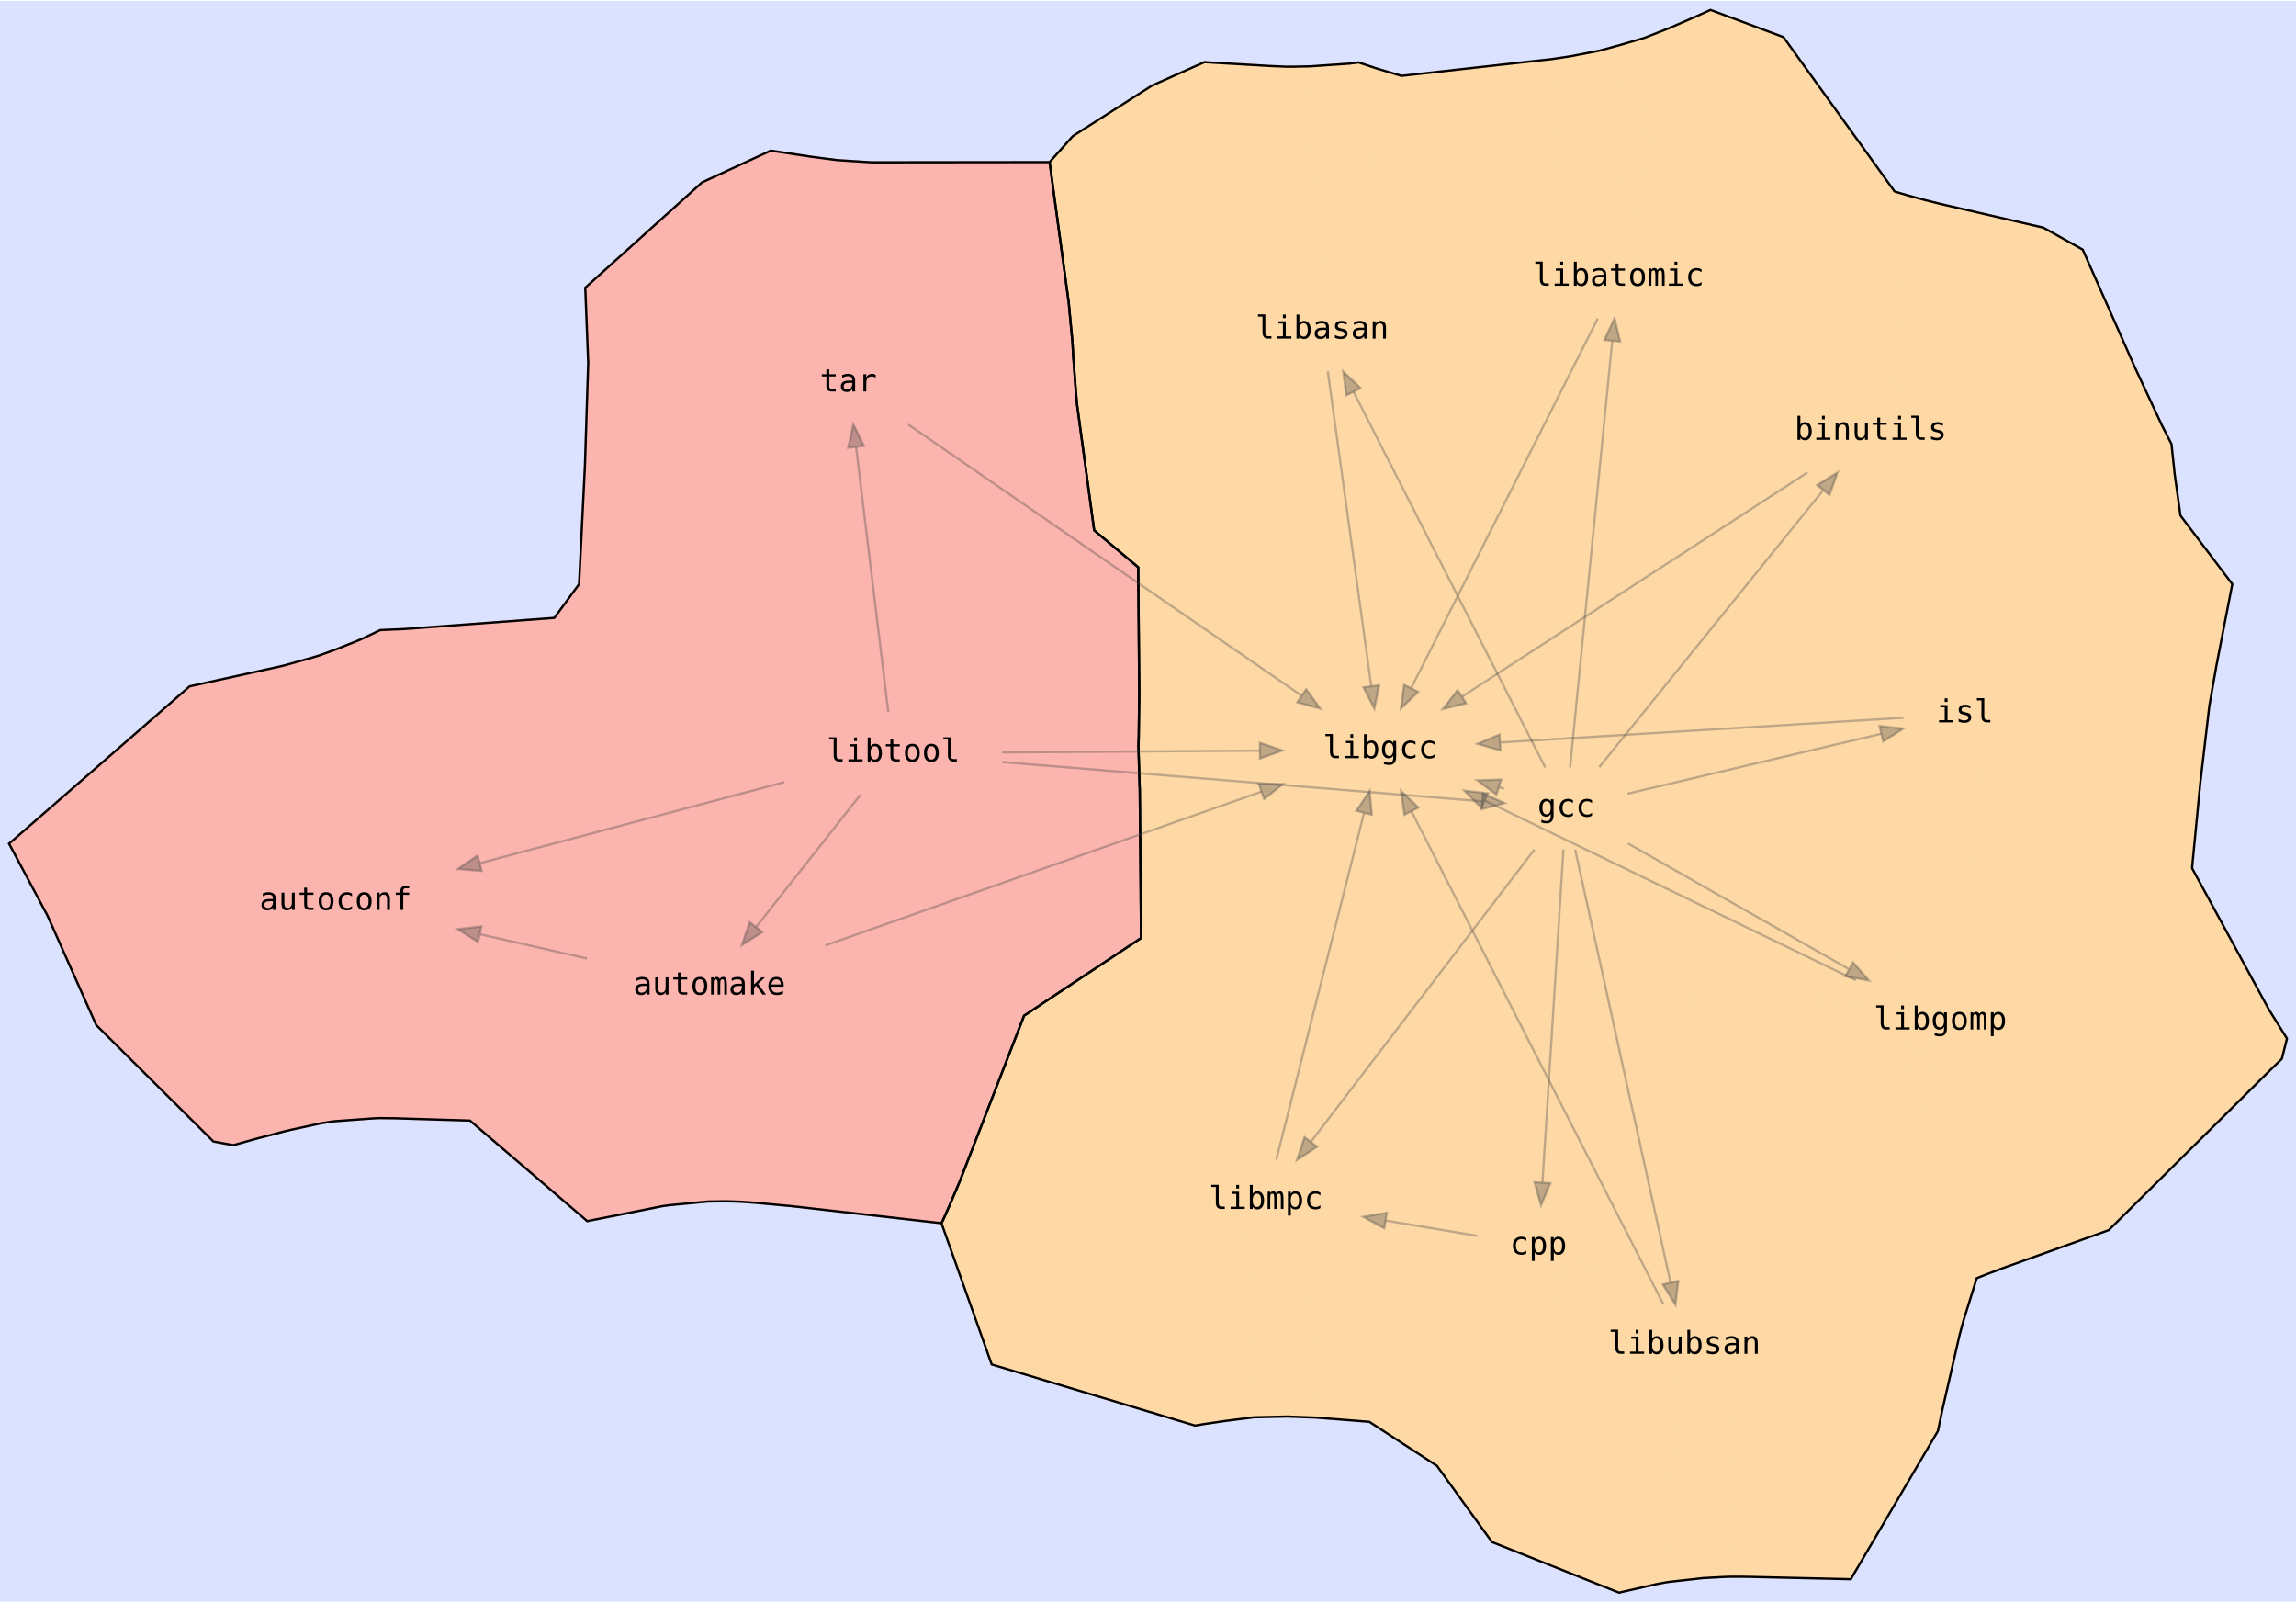
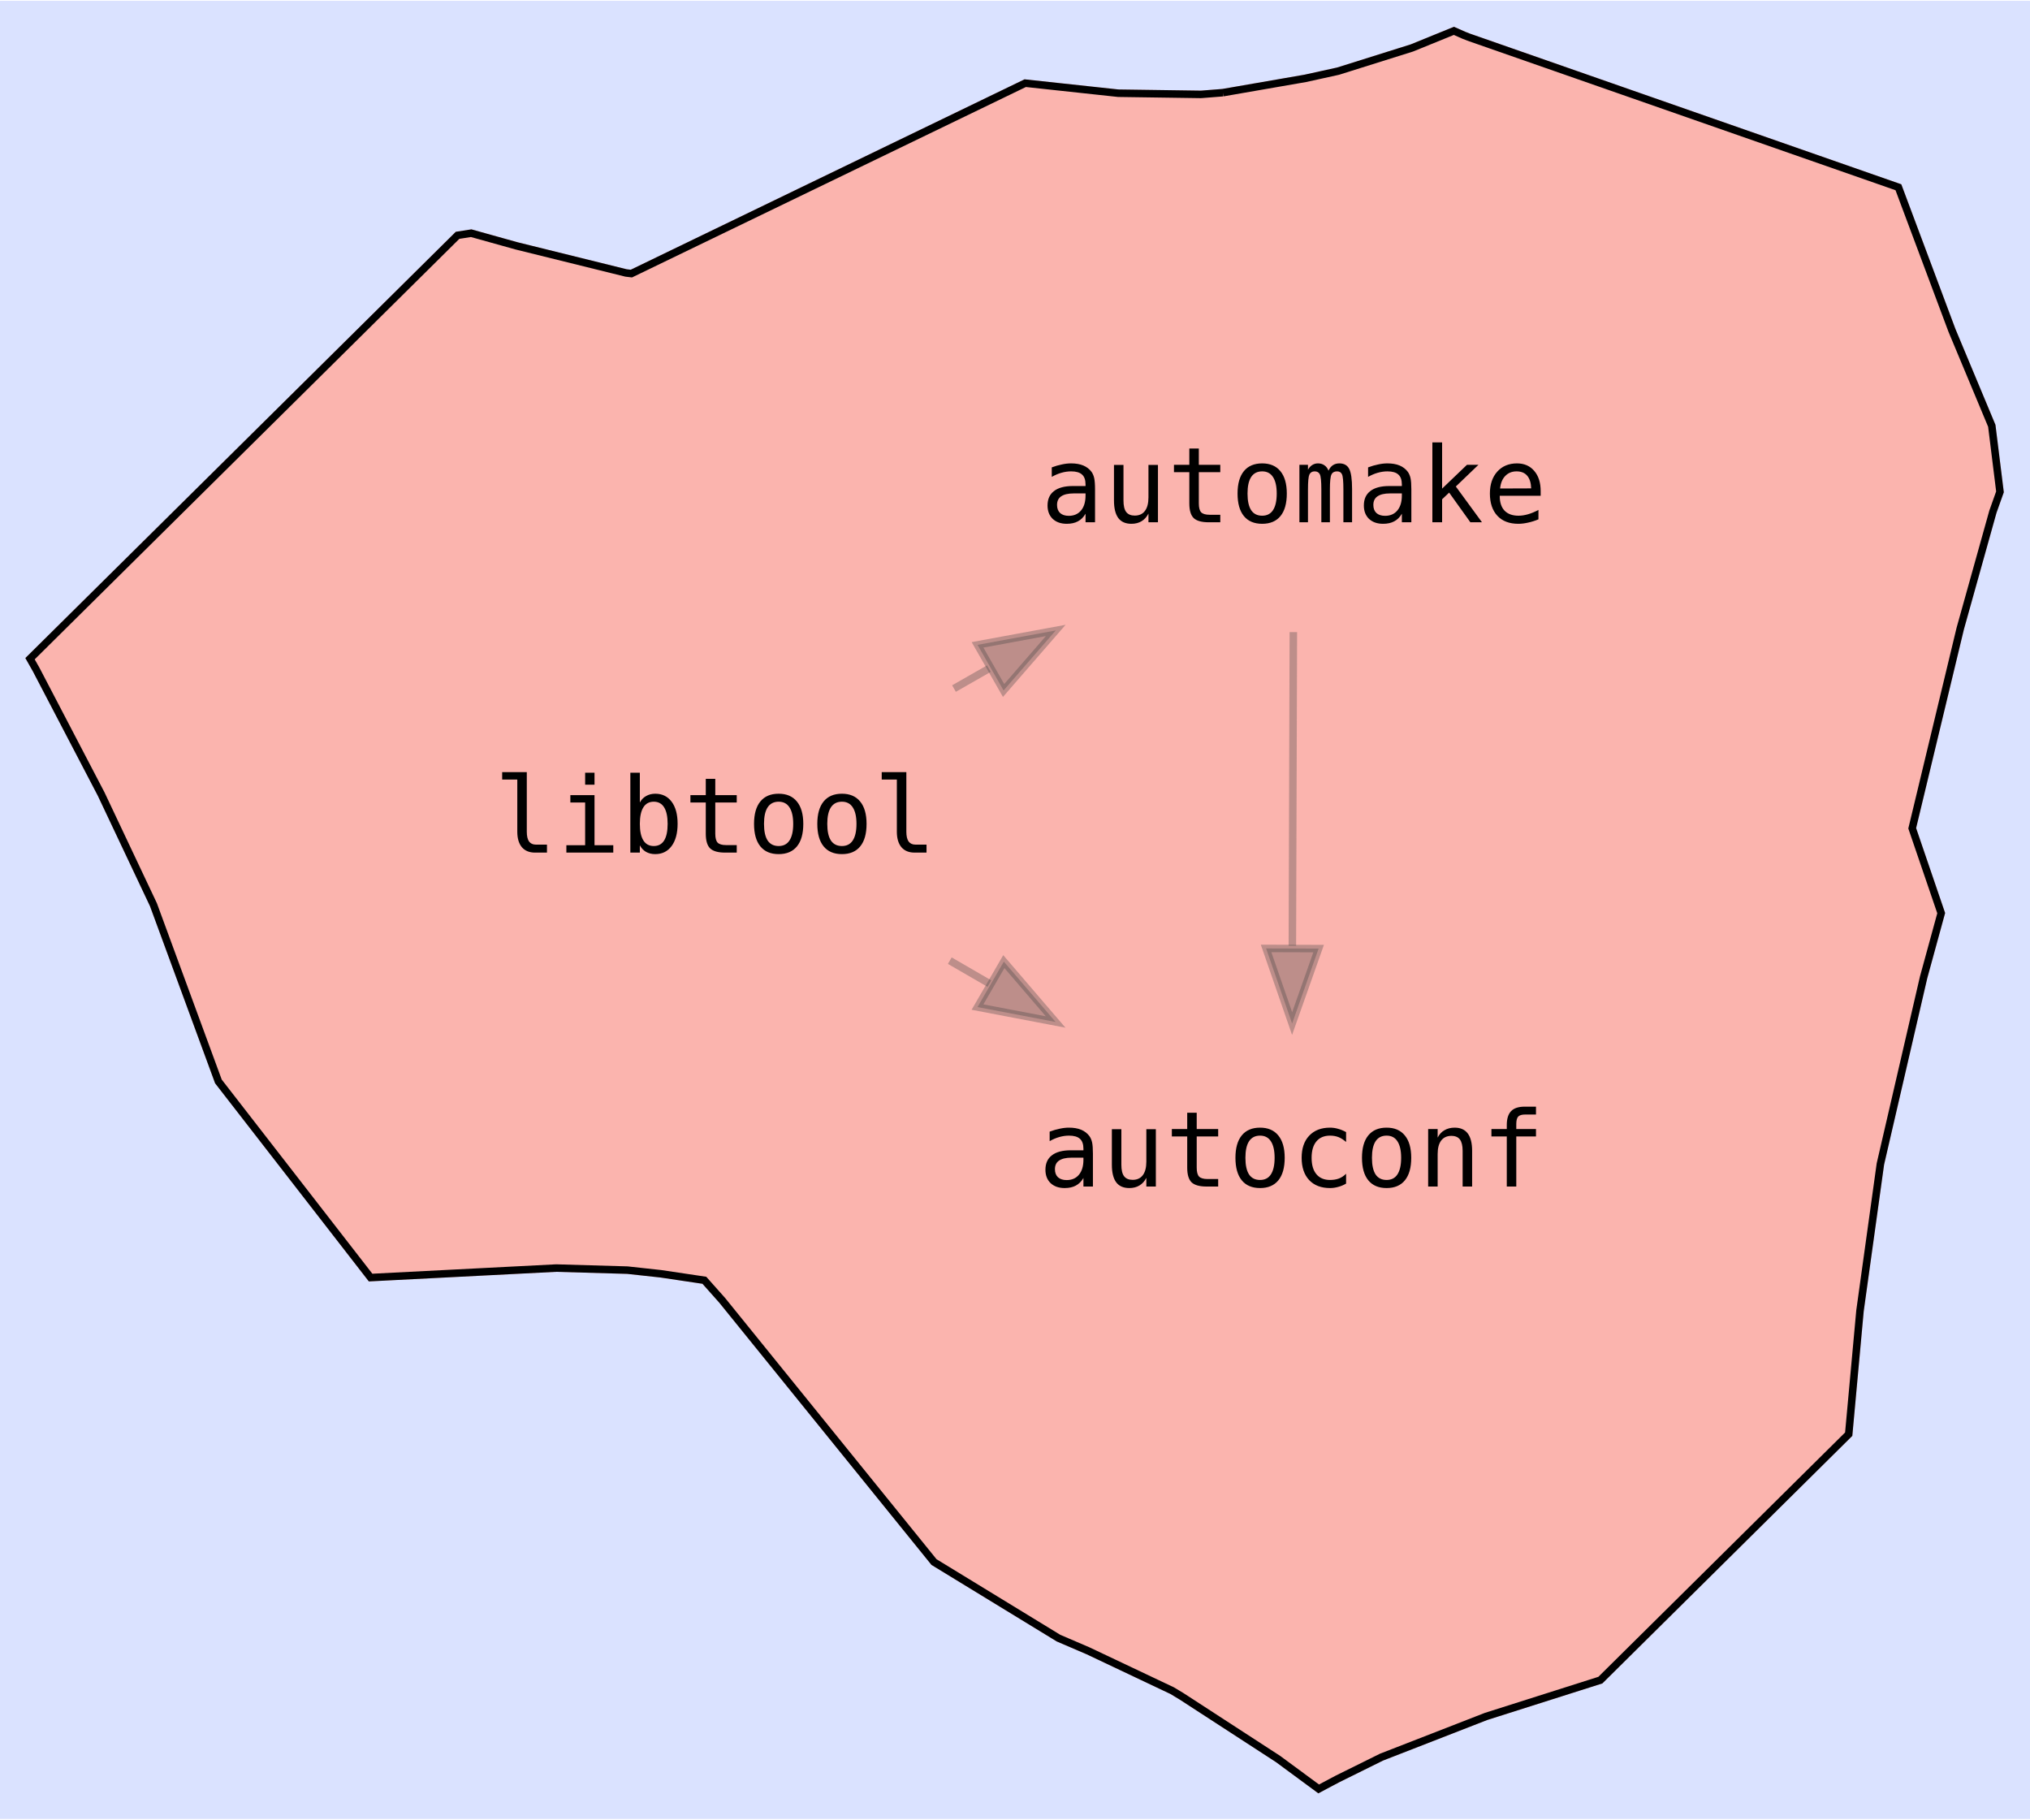
- <svg xmlns="http://www.w3.org/2000/svg" width="1016pt" height="709pt" viewBox="0.00 0.00 1016.45 708.54">
-   <g id="graph0" class="graph" transform="scale(1 1) rotate(0) translate(94.6371 613.113)">
-     <polygon fill="#dae2ff" stroke="transparent" points="-94.637,95.43 -94.637,-613.113 921.815,-613.113 921.815,95.43 -94.637,95.43" />
-     <polygon fill="#fbb4ae" stroke="#fbb4ae" points="-73.898,-208.793 -73.38,-207.733 -52.035,-159.804 -.153,-108.274 8.662,-106.659 19.439,-109.678 31.049,-112.697 34.22,-113.456 47.384,-116.334 53.095,-117.225 70.208,-118.48 73.031,-118.628 79.748,-118.564 113.412,-117.543 165.343,-73.028 198.643,-79.667 201.902,-80.112 218.792,-81.719 227.082,-81.814 233.215,-81.628 240.123,-81.129 255.66,-79.681 322.157,-72.112 323.335,-74.57 325.723,-79.958 330.235,-90.575 358.728,-163.96 410.511,-198.322 409.942,-264.138 409.895,-265.043 409.351,-283.147 409.371,-284.706 409.472,-286.548 409.728,-306.858 409.247,-362.442 389.753,-378.775 329.632,-366.211 315.443,-363.575 302.085,-362.354 302.434,-307.422 307.269,-282.702 308.531,-281.784 309.759,-280.386 308.776,-279.208 306.121,-277.154 306.121,-277.154 308.776,-279.208 309.759,-280.386 308.531,-281.784 307.269,-282.702 302.434,-307.422 302.085,-362.354 315.443,-363.575 329.632,-366.211 389.753,-378.775 382.2,-434.283 381.659,-440.017 288.001,-444.217 287.783,-442.546 287.394,-441.64 285.275,-440.292 285.275,-440.292 287.394,-441.64 287.783,-442.546 288.001,-444.217 381.659,-440.017 380.644,-453.811 380.496,-455.375 380.148,-462.004 378.485,-479.589 370.028,-541.747 291.899,-541.655 290.794,-541.677 276.023,-542.625 264.727,-544.086 269.429,-451.421 269.429,-451.421 264.727,-544.086 246.561,-546.827 216.183,-532.783 164.47,-486.16 165.771,-452.949 164.314,-407.336 161.72,-354.945 150.778,-340.032 83.983,-335.062 73.705,-334.63 65.529,-330.7 63.177,-329.712 54.078,-326.07 46.793,-323.447 48.182,-244.475 50.842,-218.594 53.366,-219.093 53.366,-219.093 50.842,-218.594 48.182,-244.475 46.793,-323.447 44.587,-322.741 31.496,-319.07 28.601,-318.375 -10.696,-309.72 -88.499,-241.93 -90.637,-240.126 -73.898,-208.793 -73.898,-208.793" />
-     <polygon fill="#fed9a6" stroke="#fed9a6" points="875.788,-229.264 909.797,-166.698 917.815,-153.831 915.538,-144.841 911.182,-140.651 838.892,-69.041 792.062,-52.238 784.554,-49.398 780.464,-47.772 774.512,-28.663 772.88,-22.636 765.24,10.539 763.3,19.842 724.705,85.461 678.394,84.385 671.805,84.359 671.018,9.127 671.018,9.127 671.805,84.359 668.108,84.487 659.295,84.963 644.405,86.629 644.846,77.948 647.604,-13.939 644.434,-15.835 642.027,-18.32 644.014,-20.231 647.402,-22.17 650.393,-22.742 650.393,-22.742 647.402,-22.17 644.014,-20.231 642.027,-18.32 640.529,-18.32 639.388,-18.092 637.538,-18.092 633.518,-59.404 632.629,-58.5 631.73,-57.685 629.396,-55.802 625.145,-51.91 623.061,-50.261 598.184,-55.226 595.664,-25.197 594.635,-24.247 594.044,-59.968 593.636,-60.483 593.819,-61.964 593.62,-63.571 593.346,-64.254 593.312,-64.291 591.618,-65.329 591.618,-65.329 593.312,-64.291 593.346,-64.254 593.62,-63.571 593.819,-61.964 593.636,-60.483 594.044,-59.968 594.635,-24.247 595.664,-25.197 598.184,-55.226 623.061,-50.261 625.145,-51.91 629.396,-55.802 631.73,-57.685 632.629,-58.5 633.518,-59.404 637.538,-18.092 636.992,-17.983 636.992,-17.983 637.538,-18.092 639.388,-18.092 640.529,-18.32 642.027,-18.32 644.434,-15.835 647.604,-13.939 644.846,77.948 644.405,86.629 642.59,86.901 638.52,87.67 623.085,91.183 622.158,91.43 565.875,69.008 541.492,35.257 511.588,15.796 488.176,13.939 484.184,-63.095 485.63,-74.688 485.63,-74.688 484.184,-63.095 488.176,13.939 475.159,13.443 460.389,13.799 460.394,5.263 459.617,-29.569 459.627,-30.11 456.301,-82.132 456.415,-82.156 456.927,-82.156 461.486,-85.883 463.873,-86.786 466.586,-86.786 466.586,-86.786 463.873,-86.786 461.486,-85.883 456.927,-82.156 456.415,-82.156 456.301,-82.132 459.627,-30.11 459.617,-29.569 460.394,5.263 460.389,13.799 447.411,15.457 438.108,16.837 434.427,17.459 344.389,-9.61 322.157,-72.112 323.335,-74.57 325.723,-79.958 330.235,-90.575 358.728,-163.96 410.511,-198.322 409.942,-264.138 409.895,-265.043 409.351,-283.147 409.371,-284.706 409.472,-286.548 409.728,-306.858 409.247,-362.442 389.753,-378.775 382.2,-434.283 381.659,-440.017 380.644,-453.811 380.496,-455.375 380.148,-462.004 378.485,-479.589 370.028,-541.747 380.307,-553.251 415.435,-575.669 438.573,-585.996 467.444,-584.301 474.996,-583.978 478.495,-583.996 485.478,-584.144 487.763,-513.458 492.984,-471.873 495.264,-471.048 498.677,-468.487 499.637,-467.376 495.136,-463.814 493.159,-463.07 488.468,-463.07 488.468,-463.07 493.159,-463.07 495.136,-463.814 499.637,-467.376 498.677,-468.487 495.264,-471.048 492.984,-471.873 487.763,-513.458 485.478,-584.144 502.8,-585.341 506.793,-585.872 515.409,-583.011 512.019,-495.474 512.019,-495.474 515.409,-583.011 525.821,-579.923 592.743,-587.398 595.032,-521.788 595.032,-521.788 592.743,-587.398 600.597,-588.592 612.486,-590.881 613.477,-591.092 622.361,-593.518 621.867,-495.59 625.01,-495.007 628.433,-493.053 630.769,-490.776 629.145,-489.176 629.145,-489.176 630.769,-490.776 628.433,-493.053 632.617,-560.727 633.595,-590.094 636.375,-526.558 636.375,-526.558 633.595,-590.094 632.617,-560.727 628.433,-493.053 625.01,-495.007 621.867,-495.59 622.361,-593.518 632.308,-596.435 633.56,-596.827 644.498,-601.132 644.503,-512.12 646.743,-496.134 646.743,-496.134 644.503,-512.12 644.498,-601.132 656.193,-606.206 662.605,-609.113 694.933,-597.061 744.09,-528.788 745.014,-528.48 745.703,-467.556 743.967,-422.825 742.413,-422.825 741.783,-423.442 741.783,-423.442 742.413,-422.825 743.967,-422.825 745.703,-467.556 745.014,-528.48 750.482,-526.882 757.397,-525.003 764.394,-523.245 809.964,-512.743 827.402,-503.009 850.532,-450.779 862.456,-425.249 866.687,-416.973 868.106,-403.571 870.659,-385.325 893.605,-354.983 886.63,-319.183 883.434,-301 879.417,-266.693 875.788,-229.264 792.161,-229.486 789.85,-229.559 781.362,-229.551 778.171,-229.642 779.194,-250.865 783.422,-293.363 781.527,-295.302 781.933,-298.226 781.758,-299.528 778.589,-301.595 775.67,-302.203 775.67,-302.203 778.589,-301.595 781.758,-299.528 781.933,-298.226 781.527,-295.302 783.422,-293.363 779.194,-250.865 778.171,-229.642 781.362,-229.551 789.85,-229.559 792.161,-229.486 786.539,-169.052 783.379,-166.943 782.188,-165.052 780.247,-163.454 778.923,-161.702 777.272,-161.702 775.216,-161.294 773.334,-161.294 773.229,-161.175 768.954,-157.909 766.232,-156.908 763.332,-156.908 759.134,-158.57 755.362,-161.541 756.684,-163.068 759.012,-164.781 761.849,-165.838 761.849,-165.838 759.012,-164.781 756.684,-163.068 755.362,-161.541 759.134,-158.57 763.332,-156.908 759.465,-132.577 758.476,-119.058 755.061,-161.483 753.299,-161.483 749.049,-122.782 748.858,-161.514 749.844,-161.71 745.46,-201.788 745.188,-196.804 745.526,-164.251 741.823,-168.583 706.87,-171.467 658.109,-178.196 648.109,-162.962 643.538,-156.291 611.134,-158.544 608.7,-234.307 605.183,-253.349 605.147,-253.415 605.682,-254.673 605.278,-257.703 602.687,-259.416 598.335,-260.39 595.316,-259.737 593.342,-278.076 589.956,-259.091 589.084,-259.661 589.084,-259.661 589.956,-259.091 593.342,-278.076 595.316,-259.737 598.335,-260.39 602.687,-259.416 605.278,-257.703 605.682,-254.673 605.147,-253.415 602.402,-251.697 598.553,-250.902 598.553,-250.902 602.402,-251.697 605.147,-253.415 605.183,-253.349 608.7,-234.307 611.134,-158.544 643.538,-156.291 648.109,-162.962 658.109,-178.196 706.87,-171.467 741.823,-168.583 745.526,-164.251 745.188,-196.804 745.46,-201.788 749.844,-161.71 748.858,-161.514 749.049,-122.782 753.299,-161.483 755.061,-161.483 758.476,-119.058 759.465,-132.577 763.332,-156.908 766.232,-156.908 768.954,-157.909 773.229,-161.175 773.334,-161.294 775.216,-161.294 777.272,-161.702 778.923,-161.702 780.247,-163.454 782.188,-165.052 783.379,-166.943 786.539,-169.052 792.161,-229.486 875.788,-229.264 875.788,-229.264" />
-     <polyline fill="none" stroke="#000000" points="218.792,-81.719 201.902,-80.112 198.643,-79.667 165.343,-73.028 113.412,-117.543 79.748,-118.564 73.031,-118.628 70.208,-118.48 53.095,-117.225 47.384,-116.334 34.22,-113.456 31.049,-112.697 19.439,-109.678 8.662,-106.659 -.153,-108.274 -52.035,-159.804 -73.38,-207.733 -73.898,-208.793 -90.637,-240.126 -88.499,-241.93 -10.696,-309.72 28.601,-318.375 31.496,-319.07 44.587,-322.741 46.793,-323.447 54.078,-326.07 63.177,-329.712 65.529,-330.7 73.705,-334.63 83.983,-335.062 150.778,-340.032 161.72,-354.945 164.314,-407.336 165.771,-452.949 164.47,-486.16 216.183,-532.783 246.561,-546.827 264.727,-544.086 276.023,-542.625 290.794,-541.677 291.899,-541.655 370.028,-541.747 378.485,-479.589 380.148,-462.004 380.496,-455.375 380.644,-453.811 381.659,-440.017 382.2,-434.283 389.753,-378.775 409.247,-362.442 409.728,-306.858 409.472,-286.548 409.371,-284.706 409.351,-283.147 409.895,-265.043 409.942,-264.138 410.511,-198.322 358.728,-163.96 330.235,-90.575 325.723,-79.958 323.335,-74.57 322.157,-72.112 255.66,-79.681 240.123,-81.129 233.215,-81.628 227.082,-81.814 218.792,-81.719 " />
-     <polyline fill="none" stroke="#000000" points="409.728,-306.858 409.472,-286.548 409.371,-284.706 409.351,-283.147 409.895,-265.043 409.942,-264.138 410.511,-198.322 358.728,-163.96 330.235,-90.575 325.723,-79.958 323.335,-74.57 322.157,-72.112 344.389,-9.61 434.427,17.459 438.108,16.837 447.411,15.457 460.389,13.799 475.159,13.443 488.176,13.939 511.588,15.796 541.492,35.257 565.875,69.008 622.158,91.43 623.085,91.183 638.52,87.67 642.59,86.901 644.405,86.629 659.295,84.963 668.108,84.487 671.805,84.359 678.394,84.385 724.705,85.461 763.3,19.842 765.24,10.539 772.88,-22.636 774.512,-28.663 780.464,-47.772 784.554,-49.398 792.062,-52.238 838.892,-69.041 911.182,-140.651 915.538,-144.841 917.815,-153.831 909.797,-166.698 875.788,-229.264 879.417,-266.693 883.434,-301 886.63,-319.183 893.605,-354.983 870.659,-385.325 868.106,-403.571 866.687,-416.973 862.456,-425.249 850.532,-450.779 827.402,-503.009 809.964,-512.743 764.394,-523.245 757.397,-525.003 750.482,-526.882 745.014,-528.48 744.09,-528.788 694.933,-597.061 662.605,-609.113 656.193,-606.206 644.498,-601.132 633.56,-596.827 632.308,-596.435 622.361,-593.518 613.477,-591.092 612.486,-590.881 600.597,-588.592 592.743,-587.398 525.821,-579.923 515.409,-583.011 506.793,-585.872 502.8,-585.341 485.478,-584.144 478.495,-583.996 474.996,-583.978 467.444,-584.301 438.573,-585.996 415.435,-575.669 380.307,-553.251 370.028,-541.747 378.485,-479.589 380.148,-462.004 380.496,-455.375 380.644,-453.811 381.659,-440.017 382.2,-434.283 389.753,-378.775 409.247,-362.442 409.728,-306.858 " />
+ <svg xmlns="http://www.w3.org/2000/svg" width="270pt" height="242pt" viewBox="0.00 0.00 270.47 242.20">
+   <g id="graph0" class="graph" transform="scale(1 1) rotate(0) translate(47.2194 172.2527)">
+     <polygon fill="#dae2ff" stroke="transparent" points="-47.219,69.945 -47.219,-172.253 223.25,-172.253 223.25,69.945 -47.219,69.945" />
+     <polygon fill="#fbb4ae" stroke="#fbb4ae" points="-33.744,-66.589 -26.778,-51.852 -18.12,-28.304 2.158,-2.173 26.885,-3.439 27.621,-34.826 25.884,-55.668 9.627,-56.293 31.509,-62.473 32.036,-62.156 33.344,-62.156 34.216,-62.357 38.188,-62.357 38.7,-62.24 39.157,-62.24 42.915,-65.723 45.777,-66.965 45.777,-66.965 42.915,-65.723 39.157,-62.24 42.237,-59.538 45.569,-58.093 50.602,-58.093 54.454,-59.767 57.245,-62.139 58.118,-62.139 58.678,-62.263 61.019,-62.263 61.777,-62.432 63.476,-106.309 60.306,-109.781 87.852,-110.657 87.852,-110.657 60.306,-109.781 63.476,-106.309 64.996,-104.824 67.124,-102.982 69.917,-99.758 69.917,-99.758 67.124,-102.982 64.996,-104.824 63.476,-106.309 61.777,-62.432 61.019,-62.263 58.678,-62.263 58.118,-62.139 57.245,-62.139 54.454,-59.767 50.602,-58.093 45.569,-58.093 42.237,-59.538 39.157,-62.24 38.7,-62.24 38.188,-62.357 34.216,-62.357 33.344,-62.156 32.036,-62.156 31.509,-62.473 9.627,-56.293 25.884,-55.668 27.621,-34.826 26.885,-3.439 36.372,-3.164 40.839,-2.677 46.627,-1.813 48.204,-3.904 51.737,-7.872 58.106,-14.421 66.014,-21.751 67.255,-22.762 67.903,-23.587 67.992,-35.031 67.992,-35.031 67.903,-23.587 67.255,-22.762 66.014,-21.751 58.106,-14.421 51.737,-7.872 48.204,-3.904 46.627,-1.813 49.004,.859 77.224,35.725 93.813,45.858 97.761,47.553 108.962,52.858 110.217,53.615 123.063,61.958 128.476,65.945 130.994,64.609 136.855,61.709 150.774,56.291 166.007,51.453 199.095,18.69 200.601,2.245 203.318,-17.307 209.076,-42.167 211.419,-50.721 207.557,-62.024 213.957,-88.632 218.309,-104.199 219.25,-106.845 218.16,-115.641 212.855,-128.346 205.717,-147.419 148.443,-167.421 147.815,-167.669 146.492,-168.253 140.895,-165.975 131.058,-162.884 126.693,-161.924 115.712,-160.018 112.876,-159.794 112.719,-159.789 101.772,-159.946 89.377,-161.284 36.902,-135.918 36.186,-136.003 21.612,-139.609 15.561,-141.298 13.745,-141.015 -43.219,-84.614 -42.406,-83.178 -33.744,-66.589 -33.744,-66.589" />
+     <polyline fill="none" stroke="#000000" points="115.712,-160.018 126.693,-161.924 131.058,-162.884 140.895,-165.975 146.492,-168.253 147.815,-167.669 148.443,-167.421 205.717,-147.419 212.855,-128.346 218.16,-115.641 219.25,-106.845 218.309,-104.199 213.957,-88.632 207.557,-62.024 211.419,-50.721 209.076,-42.167 203.318,-17.307 200.601,2.245 199.095,18.69 166.007,51.453 150.774,56.291 136.855,61.709 130.994,64.609 128.476,65.945 123.063,61.958 110.217,53.615 108.962,52.858 97.761,47.553 93.813,45.858 77.224,35.725 49.004,.859 46.627,-1.813 40.839,-2.677 36.372,-3.164 26.885,-3.439 2.158,-2.173 -18.12,-28.304 -26.778,-51.852 -33.744,-66.589 -42.406,-83.178 -43.219,-84.614 13.745,-141.015 15.561,-141.298 21.612,-139.609 36.186,-136.003 36.902,-135.918 89.377,-161.284 101.772,-159.946 112.719,-159.789 112.876,-159.794 115.712,-160.018 " />
    <g id="edge1" class="edge">
-       <path fill="none" stroke="#444444" stroke-opacity="0.333" d="M165.231,-189.259C150.154,-192.676 133.636,-196.419 118.048,-199.952" />
-       <polygon fill="#444444" fill-opacity="0.333" stroke="#444444" stroke-opacity="0.333" points="116.942,-196.614 107.963,-202.238 118.49,-203.441 116.942,-196.614" />
+       <path fill="none" stroke="#444444" stroke-opacity="0.333" d="M125.102,-88.155C125.064,-76.091 125.013,-60.06 124.97,-46.368" />
+       <polygon fill="#444444" fill-opacity="0.333" stroke="#444444" stroke-opacity="0.333" points="128.469,-45.998 124.937,-36.009 121.469,-46.02 128.469,-45.998" />
    </g>
    <g id="edge2" class="edge">
-       <path fill="none" stroke="#444444" stroke-opacity="0.333" d="M270.789,-195.089C324.807,-214.129 409.361,-243.931 463.804,-263.12" />
-       <polygon fill="#444444" fill-opacity="0.333" stroke="#444444" stroke-opacity="0.333" points="462.676,-266.434 473.271,-266.457 465.003,-259.832 462.676,-266.434" />
+       <path fill="none" stroke="#444444" stroke-opacity="0.333" d="M79.886,-80.638C81.425,-81.516 82.979,-82.404 84.538,-83.294" />
+       <polygon fill="#444444" fill-opacity="0.333" stroke="#444444" stroke-opacity="0.333" points="83.024,-86.46 93.443,-88.379 86.495,-80.381 83.024,-86.46" />
    </g>
    <g id="edge3" class="edge">
-       <path fill="none" stroke="#444444" stroke-opacity="0.333" d="M705.57,-404.398C666.552,-379.087 595.717,-333.136 552.649,-305.197" />
-       <polygon fill="#444444" fill-opacity="0.333" stroke="#444444" stroke-opacity="0.333" points="554.457,-302.198 544.163,-299.692 550.648,-308.071 554.457,-302.198" />
-     </g>
-     <g id="edge4" class="edge">
-       <path fill="none" stroke="#444444" stroke-opacity="0.333" d="M559.366,-66.517C547.403,-68.512 532.903,-70.929 518.926,-73.259" />
-       <polygon fill="#444444" fill-opacity="0.333" stroke="#444444" stroke-opacity="0.333" points="518.172,-69.836 508.884,-74.933 519.323,-76.741 518.172,-69.836" />
-     </g>
-     <g id="edge5" class="edge">
-       <path fill="none" stroke="#444444" stroke-opacity="0.333" d="M470.372,-100.172C479.217,-135.102 498.722,-212.132 509.25,-253.71" />
-       <polygon fill="#444444" fill-opacity="0.333" stroke="#444444" stroke-opacity="0.333" points="505.874,-254.635 511.721,-263.469 512.66,-252.916 505.874,-254.635" />
-     </g>
-     <g id="edge6" class="edge">
-       <path fill="none" stroke="#444444" stroke-opacity="0.333" d="M571.242,-264.394C570.523,-264.62 569.797,-264.848 569.066,-265.077" />
-       <polygon fill="#444444" fill-opacity="0.333" stroke="#444444" stroke-opacity="0.333" points="567.843,-261.793 559.35,-268.126 569.939,-268.472 567.843,-261.793" />
-     </g>
-     <g id="edge7" class="edge">
-       <path fill="none" stroke="#444444" stroke-opacity="0.333" d="M613.349,-273.952C637.264,-303.52 684.71,-362.181 712.291,-396.283" />
-       <polygon fill="#444444" fill-opacity="0.333" stroke="#444444" stroke-opacity="0.333" points="709.839,-398.817 718.849,-404.391 715.282,-394.415 709.839,-398.817" />
-     </g>
-     <g id="edge8" class="edge">
-       <path fill="none" stroke="#444444" stroke-opacity="0.333" d="M597.51,-237.559C595.371,-203.641 590.768,-130.63 588.222,-90.268" />
-       <polygon fill="#444444" fill-opacity="0.333" stroke="#444444" stroke-opacity="0.333" points="591.7,-89.805 587.578,-80.045 584.714,-90.246 591.7,-89.805" />
-     </g>
-     <g id="edge9" class="edge">
-       <path fill="none" stroke="#444444" stroke-opacity="0.333" d="M584.693,-237.532C561.008,-206.571 512.895,-143.678 485.695,-108.122" />
-       <polygon fill="#444444" fill-opacity="0.333" stroke="#444444" stroke-opacity="0.333" points="488.436,-105.944 479.58,-100.128 482.876,-110.198 488.436,-105.944" />
-     </g>
-     <g id="edge10" class="edge">
-       <path fill="none" stroke="#444444" stroke-opacity="0.333" d="M625.861,-262.211C655.929,-269.309 704.54,-280.785 738.095,-288.706" />
-       <polygon fill="#444444" fill-opacity="0.333" stroke="#444444" stroke-opacity="0.333" points="737.452,-292.15 747.989,-291.041 739.06,-285.338 737.452,-292.15" />
-     </g>
-     <g id="edge11" class="edge">
-       <path fill="none" stroke="#444444" stroke-opacity="0.333" d="M589.453,-273.827C570.493,-310.969 526.994,-396.182 504.582,-440.087" />
-       <polygon fill="#444444" fill-opacity="0.333" stroke="#444444" stroke-opacity="0.333" points="501.437,-438.55 500.007,-449.048 507.671,-441.733 501.437,-438.55" />
-     </g>
-     <g id="edge12" class="edge">
-       <path fill="none" stroke="#444444" stroke-opacity="0.333" d="M600.444,-273.835C604.464,-314.492 614.255,-413.516 619.092,-462.432" />
-       <polygon fill="#444444" fill-opacity="0.333" stroke="#444444" stroke-opacity="0.333" points="615.633,-463.016 620.1,-472.623 622.599,-462.327 615.633,-463.016" />
-     </g>
-     <g id="edge13" class="edge">
-       <path fill="none" stroke="#444444" stroke-opacity="0.333" d="M626.022,-240.223C652.596,-225.105 693.265,-201.968 723.639,-184.687" />
-       <polygon fill="#444444" fill-opacity="0.333" stroke="#444444" stroke-opacity="0.333" points="725.747,-187.514 732.708,-179.527 722.286,-181.43 725.747,-187.514" />
-     </g>
-     <g id="edge14" class="edge">
-       <path fill="none" stroke="#444444" stroke-opacity="0.333" d="M602.684,-237.526C611.792,-196.188 634.034,-95.235 644.888,-45.967" />
-       <polygon fill="#444444" fill-opacity="0.333" stroke="#444444" stroke-opacity="0.333" points="648.35,-46.52 647.084,-36.001 641.514,-45.014 648.35,-46.52" />
-     </g>
-     <g id="edge15" class="edge">
-       <path fill="none" stroke="#444444" stroke-opacity="0.333" d="M748.003,-295.805C705.802,-293.223 623.804,-288.206 569.55,-284.887" />
-       <polygon fill="#444444" fill-opacity="0.333" stroke="#444444" stroke-opacity="0.333" points="569.619,-281.385 559.424,-284.267 569.192,-288.371 569.619,-281.385" />
-     </g>
-     <g id="edge16" class="edge">
-       <path fill="none" stroke="#444444" stroke-opacity="0.333" d="M493.176,-449.195C497.658,-416.743 507.077,-348.55 512.414,-309.909" />
-       <polygon fill="#444444" fill-opacity="0.333" stroke="#444444" stroke-opacity="0.333" points="515.903,-310.233 513.804,-299.848 508.968,-309.276 515.903,-310.233" />
-     </g>
-     <g id="edge17" class="edge">
-       <path fill="none" stroke="#444444" stroke-opacity="0.333" d="M612.706,-472.539C594.144,-435.774 552.071,-352.441 530.164,-309.05" />
-       <polygon fill="#444444" fill-opacity="0.333" stroke="#444444" stroke-opacity="0.333" points="533.189,-307.277 525.558,-299.927 526.941,-310.432 533.189,-307.277" />
-     </g>
-     <g id="edge18" class="edge">
-       <path fill="none" stroke="#444444" stroke-opacity="0.333" d="M726.957,-179.632C683.058,-200.89 610.237,-236.152 562.762,-259.141" />
-       <polygon fill="#444444" fill-opacity="0.333" stroke="#444444" stroke-opacity="0.333" points="561.096,-256.059 553.621,-263.568 564.146,-262.359 561.096,-256.059" />
-     </g>
-     <g id="edge19" class="edge">
-       <path fill="none" stroke="#444444" stroke-opacity="0.333" d="M641.789,-36.12C618.571,-81.554 557.769,-200.525 530.231,-254.411" />
-       <polygon fill="#444444" fill-opacity="0.333" stroke="#444444" stroke-opacity="0.333" points="527.08,-252.886 525.645,-263.383 533.313,-256.071 527.08,-252.886" />
-     </g>
-     <g id="edge20" class="edge">
-       <path fill="none" stroke="#444444" stroke-opacity="0.333" d="M286.274,-261.714C273.422,-245.427 254.54,-221.498 240.116,-203.22" />
-       <polygon fill="#444444" fill-opacity="0.333" stroke="#444444" stroke-opacity="0.333" points="242.782,-200.949 233.84,-195.267 237.287,-205.285 242.782,-200.949" />
-     </g>
-     <g id="edge21" class="edge">
-       <path fill="none" stroke="#444444" stroke-opacity="0.333" d="M252.642,-267.34C214.188,-257.11 159.978,-242.689 117.894,-231.493" />
-       <polygon fill="#444444" fill-opacity="0.333" stroke="#444444" stroke-opacity="0.333" points="118.584,-228.054 108.02,-228.866 116.784,-234.819 118.584,-228.054" />
-     </g>
-     <g id="edge22" class="edge">
-       <path fill="none" stroke="#444444" stroke-opacity="0.333" d="M348.922,-280.488C382.791,-280.719 428.145,-281.029 463.101,-281.267" />
-       <polygon fill="#444444" fill-opacity="0.333" stroke="#444444" stroke-opacity="0.333" points="463.104,-284.767 473.127,-281.335 463.151,-277.767 463.104,-284.767" />
-     </g>
-     <g id="edge23" class="edge">
-       <path fill="none" stroke="#444444" stroke-opacity="0.333" d="M349.012,-276.217C408.281,-271.368 507.625,-263.239 561.387,-258.84" />
-       <polygon fill="#444444" fill-opacity="0.333" stroke="#444444" stroke-opacity="0.333" points="561.825,-262.316 571.506,-258.012 561.254,-255.339 561.825,-262.316" />
-     </g>
-     <g id="edge24" class="edge">
-       <path fill="none" stroke="#444444" stroke-opacity="0.333" d="M298.623,-298.31C295.17,-326.712 288.461,-381.889 284.367,-415.563" />
-       <polygon fill="#444444" fill-opacity="0.333" stroke="#444444" stroke-opacity="0.333" points="280.869,-415.33 283.137,-425.679 287.818,-416.175 280.869,-415.33" />
-     </g>
-     <g id="edge25" class="edge">
-       <path fill="none" stroke="#444444" stroke-opacity="0.333" d="M307.466,-425.61C350.14,-396.191 434.007,-338.375 481.454,-305.666" />
-       <polygon fill="#444444" fill-opacity="0.333" stroke="#444444" stroke-opacity="0.333" points="483.625,-308.421 489.871,-299.863 479.651,-302.658 483.625,-308.421" />
+       <path fill="none" stroke="#444444" stroke-opacity="0.333" d="M79.327,-44.391C81.071,-43.381 82.835,-42.359 84.605,-41.334" />
+       <polygon fill="#444444" fill-opacity="0.333" stroke="#444444" stroke-opacity="0.333" points="86.529,-44.264 93.427,-36.222 83.02,-38.207 86.529,-44.264" />
    </g>
    <g id="node1" class="node">
-       <text text-anchor="middle" x="219.41" y="-173.28" font-family="monospace" font-size="14.00" fill="#000000">automake</text>
+       <text text-anchor="middle" x="125.16" y="-102.79" font-family="monospace" font-size="14.00" fill="#000000">automake</text>
    </g>
    <g id="node2" class="node">
-       <text text-anchor="middle" x="53.945" y="-210.78" font-family="monospace" font-size="14.00" fill="#000000">autoconf</text>
+       <text text-anchor="middle" x="124.88" y="-14.3" font-family="monospace" font-size="14.00" fill="#000000">autoconf</text>
    </g>
    <g id="node3" class="node">
-       <text text-anchor="middle" x="516.32" y="-277.93" font-family="monospace" font-size="14.00" fill="#000000">libgcc</text>
-     </g>
-     <g id="node4" class="node">
-       <text text-anchor="middle" x="733.52" y="-418.83" font-family="monospace" font-size="14.00" fill="#000000">binutils</text>
-     </g>
-     <g id="node5" class="node">
-       <text text-anchor="middle" x="586.44" y="-58.304" font-family="monospace" font-size="14.00" fill="#000000">cpp</text>
-     </g>
-     <g id="node6" class="node">
-       <text text-anchor="middle" x="465.8" y="-78.415" font-family="monospace" font-size="14.00" fill="#000000">libmpc</text>
-     </g>
-     <g id="node7" class="node">
-       <text text-anchor="middle" x="598.66" y="-252.09" font-family="monospace" font-size="14.00" fill="#000000">gcc</text>
-     </g>
-     <g id="node8" class="node">
-       <text text-anchor="middle" x="775.22" y="-293.77" font-family="monospace" font-size="14.00" fill="#000000">isl</text>
-     </g>
-     <g id="node9" class="node">
-       <text text-anchor="middle" x="490.67" y="-463.64" font-family="monospace" font-size="14.00" fill="#000000">libasan</text>
-     </g>
-     <g id="node10" class="node">
-       <text text-anchor="middle" x="621.89" y="-487.03" font-family="monospace" font-size="14.00" fill="#000000">libatomic</text>
-     </g>
-     <g id="node11" class="node">
-       <text text-anchor="middle" x="764.36" y="-157.82" font-family="monospace" font-size="14.00" fill="#000000">libgomp</text>
-     </g>
-     <g id="node12" class="node">
-       <text text-anchor="middle" x="651.05" y="-14.3" font-family="monospace" font-size="14.00" fill="#000000">libubsan</text>
-     </g>
-     <g id="node13" class="node">
-       <text text-anchor="middle" x="300.83" y="-276.46" font-family="monospace" font-size="14.00" fill="#000000">libtool</text>
-     </g>
-     <g id="node14" class="node">
-       <text text-anchor="middle" x="280.92" y="-440.21" font-family="monospace" font-size="14.00" fill="#000000">tar</text>
+       <text text-anchor="middle" x="48.096" y="-58.785" font-family="monospace" font-size="14.00" fill="#000000">libtool</text>
    </g>
  </g>
</svg>
